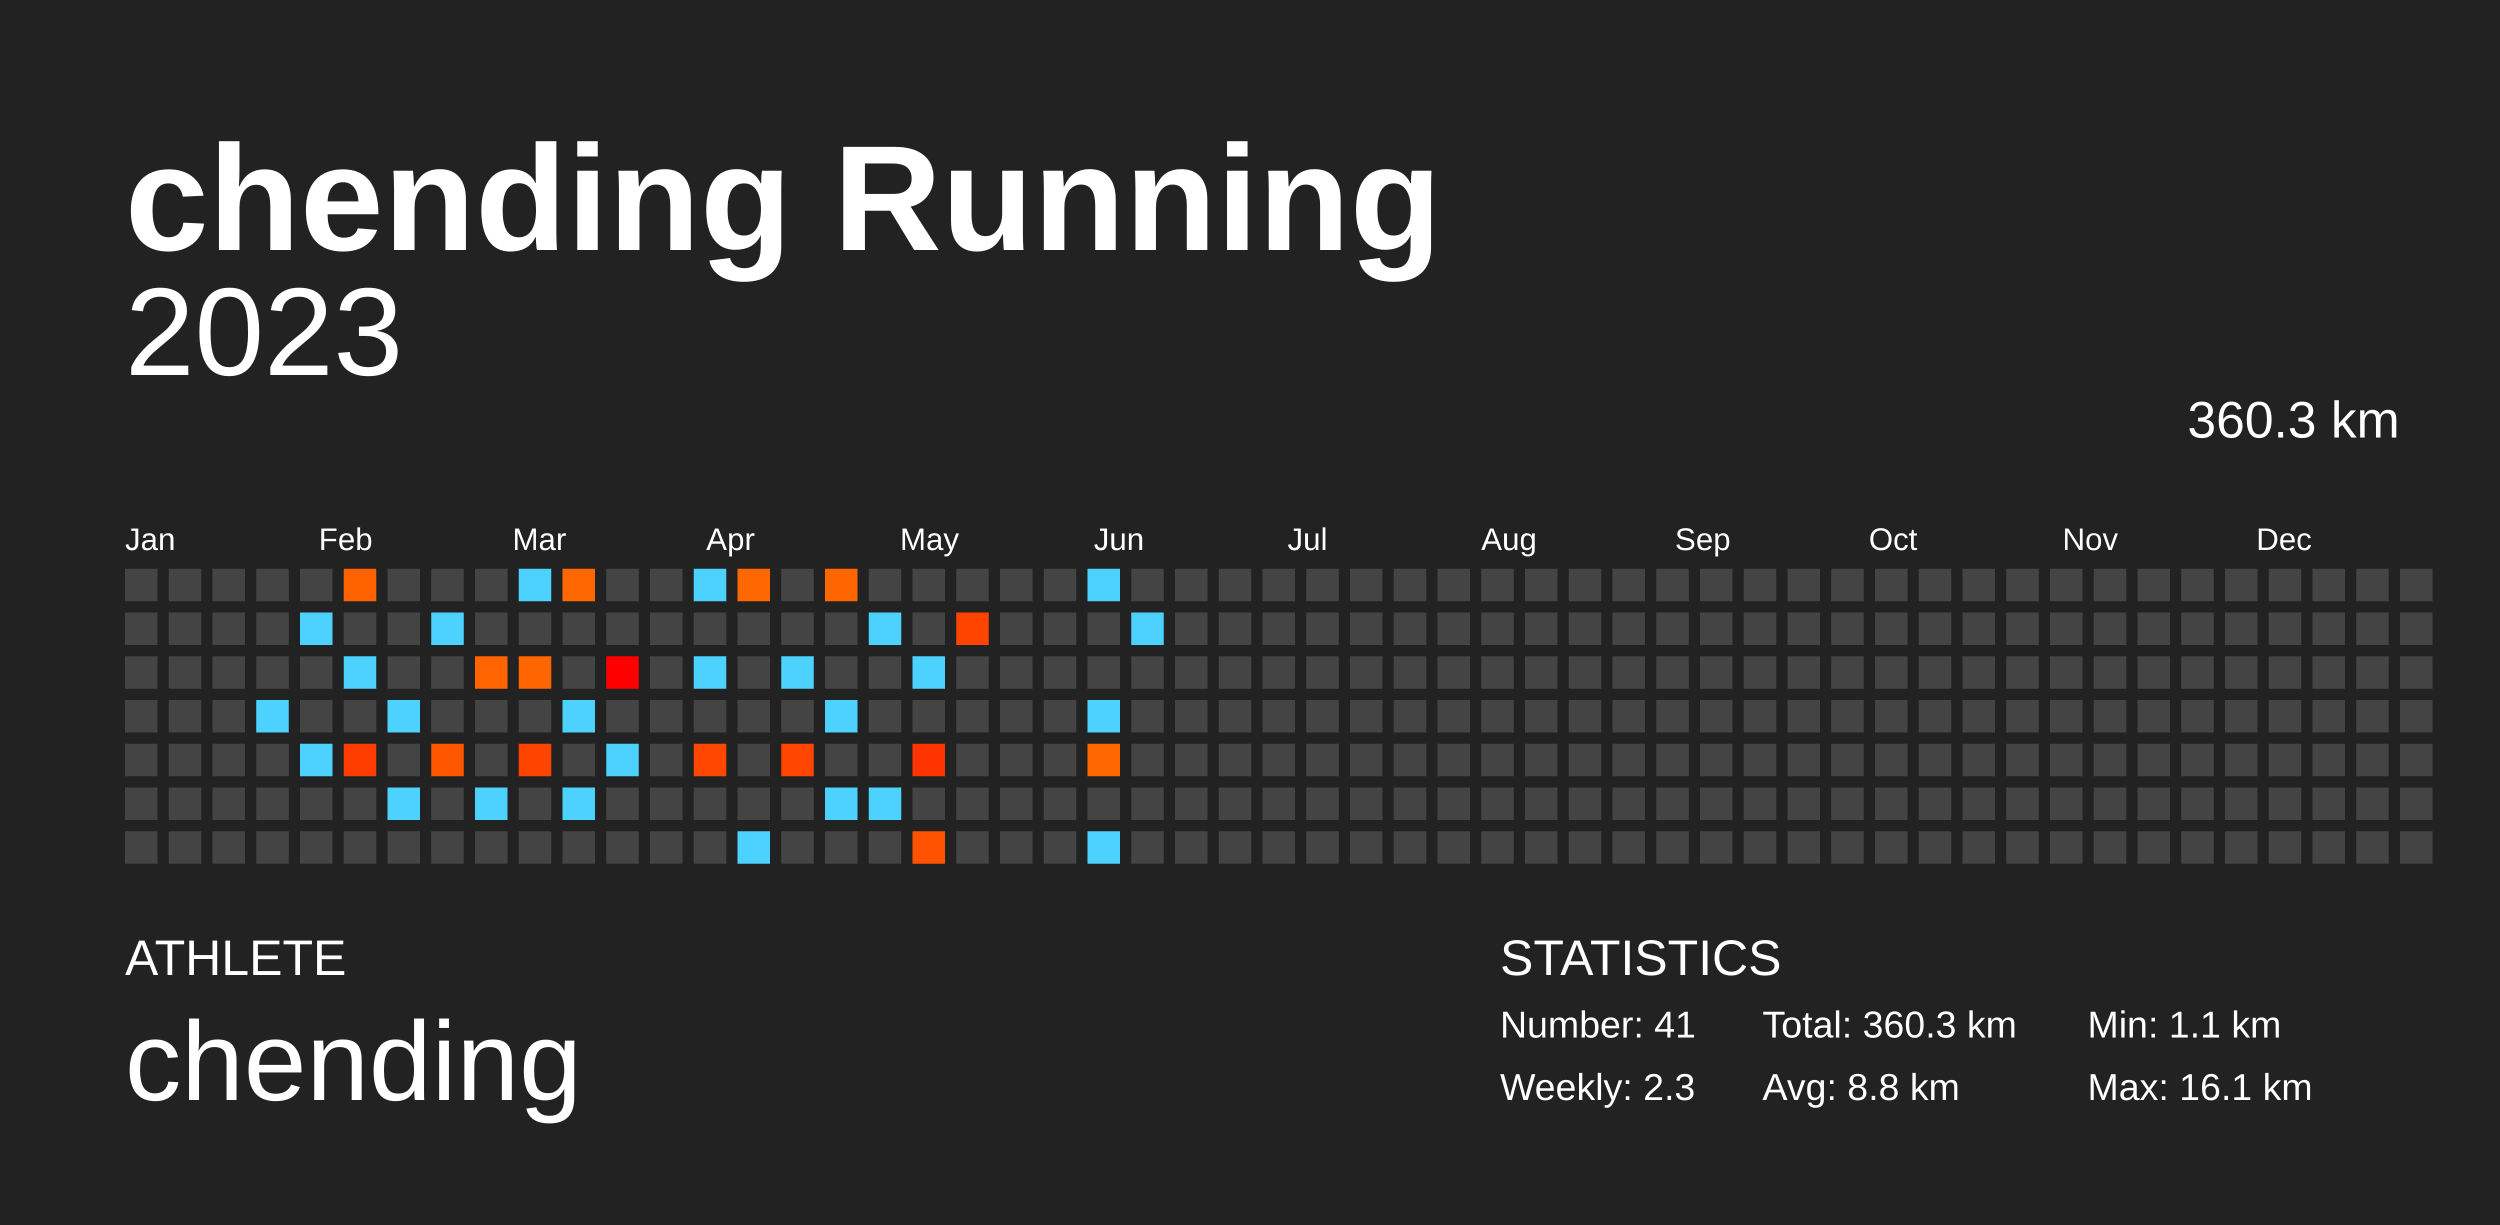
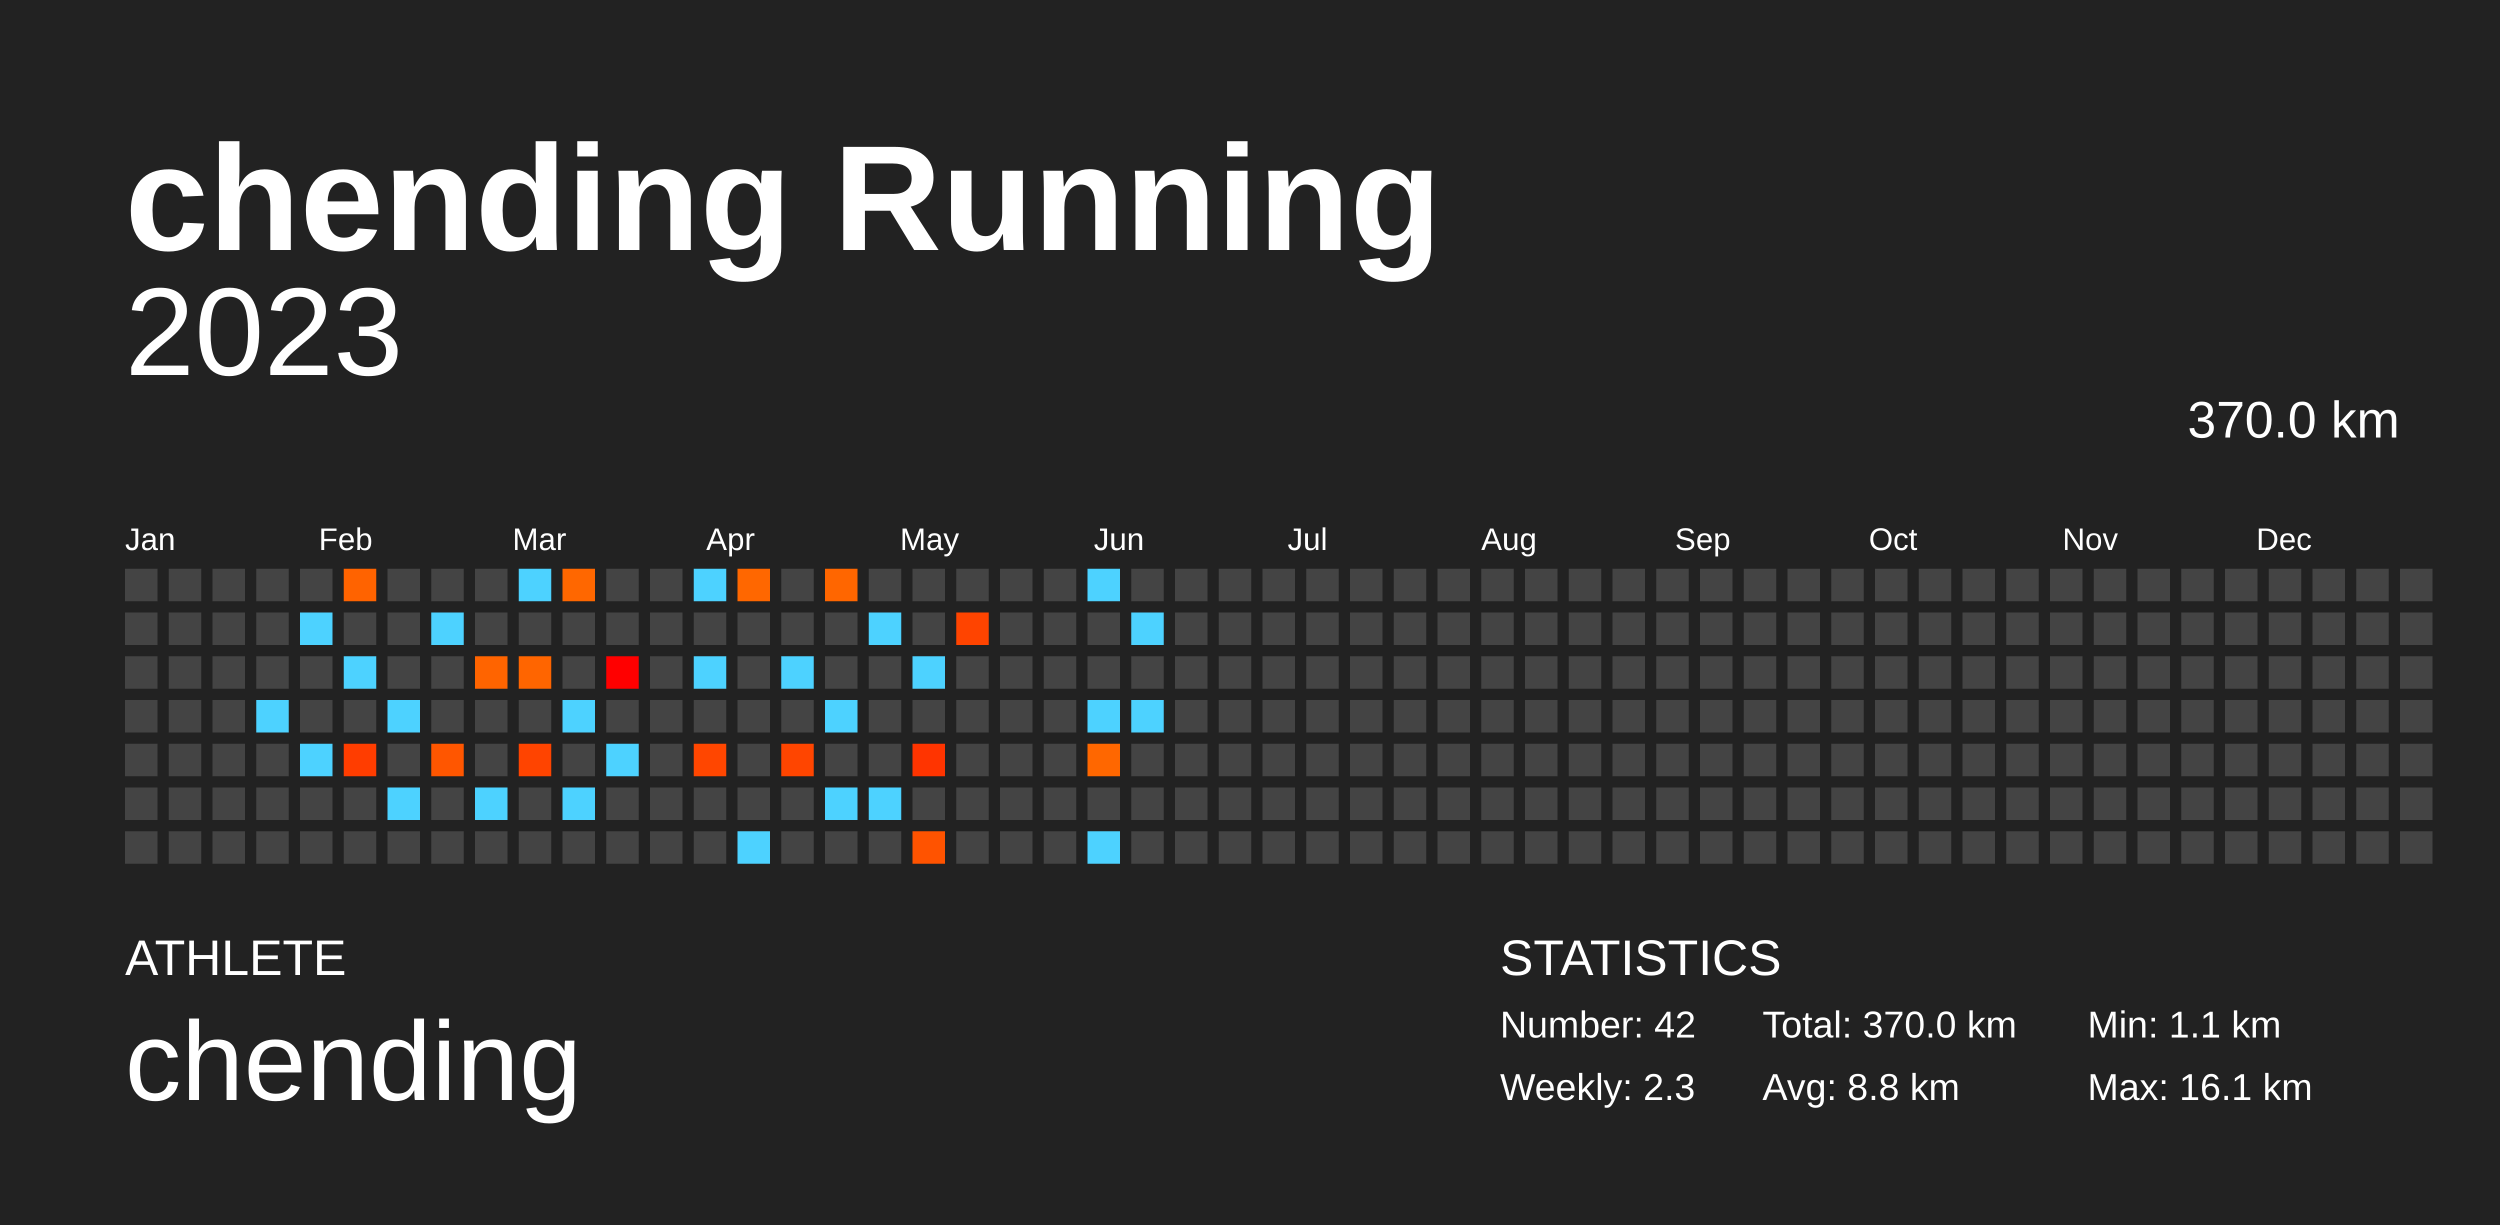
<svg xmlns="http://www.w3.org/2000/svg" baseProfile="full" height="98mm" version="1.1" viewBox="0,0,200,98" width="200mm">
  <defs />
  <rect fill="#222222" height="98" width="200" x="0" y="0" />
  <text fill="#FFFFFF" style="font-size:12px; font-family:Arial; font-weight:bold;" x="10" y="20">chending Running</text>
  <text fill="#FFFFFF" style="font-size:4px; font-family:Arial" x="10" y="78">ATHLETE</text>
  <text fill="#FFFFFF" style="font-size:9px; font-family:Arial" x="10" y="88">chending</text>
  <text fill="#FFFFFF" style="font-size:4px; font-family:Arial" x="120" y="78">STATISTICS</text>
-   <text fill="#FFFFFF" style="font-size:3px; font-family:Arial" x="120" y="83">Number: 41</text>
+   <text fill="#FFFFFF" style="font-size:3px; font-family:Arial" x="120" y="83">Number: 42</text>
  <text fill="#FFFFFF" style="font-size:3px; font-family:Arial" x="120" y="88">Weekly: 2.3</text>
-   <text fill="#FFFFFF" style="font-size:3px; font-family:Arial" x="141" y="83">Total: 360.3 km</text>
+   <text fill="#FFFFFF" style="font-size:3px; font-family:Arial" x="141" y="83">Total: 370.0 km</text>
  <text fill="#FFFFFF" style="font-size:3px; font-family:Arial" x="141" y="88">Avg: 8.8 km</text>
  <text fill="#FFFFFF" style="font-size:3px; font-family:Arial" x="167" y="83">Min: 1.1 km</text>
  <text fill="#FFFFFF" style="font-size:3px; font-family:Arial" x="167" y="88">Max: 16.1 km</text>
  <text alignment-baseline="hanging" fill="#FFFFFF" style="font-size:10.0px; font-family:Arial;" x="10" y="30">2023</text>
-   <text alignment-baseline="hanging" fill="#FFFFFF" style="font-size:4.125px; font-family:Arial;" x="175" y="35">360.3 km</text>
+   <text alignment-baseline="hanging" fill="#FFFFFF" style="font-size:4.125px; font-family:Arial;" x="175" y="35">370.0 km</text>
  <text fill="#FFFFFF" style="font-size:2.5px; font-family:Arial" x="10.0" y="44">Jan</text>
  <text fill="#FFFFFF" style="font-size:2.5px; font-family:Arial" x="25.5" y="44">Feb</text>
  <text fill="#FFFFFF" style="font-size:2.5px; font-family:Arial" x="41.0" y="44">Mar</text>
  <text fill="#FFFFFF" style="font-size:2.5px; font-family:Arial" x="56.5" y="44">Apr</text>
  <text fill="#FFFFFF" style="font-size:2.5px; font-family:Arial" x="72.0" y="44">May</text>
  <text fill="#FFFFFF" style="font-size:2.5px; font-family:Arial" x="87.5" y="44">Jun</text>
  <text fill="#FFFFFF" style="font-size:2.5px; font-family:Arial" x="103.0" y="44">Jul</text>
  <text fill="#FFFFFF" style="font-size:2.5px; font-family:Arial" x="118.5" y="44">Aug</text>
  <text fill="#FFFFFF" style="font-size:2.5px; font-family:Arial" x="134.0" y="44">Sep</text>
  <text fill="#FFFFFF" style="font-size:2.5px; font-family:Arial" x="149.5" y="44">Oct</text>
  <text fill="#FFFFFF" style="font-size:2.5px; font-family:Arial" x="165.0" y="44">Nov</text>
  <text fill="#FFFFFF" style="font-size:2.5px; font-family:Arial" x="180.5" y="44">Dec</text>
  <rect fill="#444444" height="2.6" width="2.6" x="10.0" y="45.5" />
  <rect fill="#444444" height="2.6" width="2.6" x="10.0" y="49.0" />
  <rect fill="#444444" height="2.6" width="2.6" x="10.0" y="52.5" />
  <rect fill="#444444" height="2.6" width="2.6" x="10.0" y="56.0" />
  <rect fill="#444444" height="2.6" width="2.6" x="10.0" y="59.5" />
  <rect fill="#444444" height="2.6" width="2.6" x="10.0" y="63.0" />
  <rect fill="#444444" height="2.6" width="2.6" x="10.0" y="66.5" />
  <rect fill="#444444" height="2.6" width="2.6" x="13.5" y="45.5" />
  <rect fill="#444444" height="2.6" width="2.6" x="13.5" y="49.0" />
  <rect fill="#444444" height="2.6" width="2.6" x="13.5" y="52.5" />
  <rect fill="#444444" height="2.6" width="2.6" x="13.5" y="56.0" />
  <rect fill="#444444" height="2.6" width="2.6" x="13.5" y="59.5" />
  <rect fill="#444444" height="2.6" width="2.6" x="13.5" y="63.0" />
  <rect fill="#444444" height="2.6" width="2.6" x="13.5" y="66.5" />
  <rect fill="#444444" height="2.6" width="2.6" x="17.0" y="45.5" />
  <rect fill="#444444" height="2.6" width="2.6" x="17.0" y="49.0" />
  <rect fill="#444444" height="2.6" width="2.6" x="17.0" y="52.5" />
  <rect fill="#444444" height="2.6" width="2.6" x="17.0" y="56.0" />
  <rect fill="#444444" height="2.6" width="2.6" x="17.0" y="59.5" />
  <rect fill="#444444" height="2.6" width="2.6" x="17.0" y="63.0" />
  <rect fill="#444444" height="2.6" width="2.6" x="17.0" y="66.5" />
  <rect fill="#444444" height="2.6" width="2.6" x="20.5" y="45.5" />
  <rect fill="#444444" height="2.6" width="2.6" x="20.5" y="49.0" />
  <rect fill="#444444" height="2.6" width="2.6" x="20.5" y="52.5" />
  <rect fill="#4dd2ff" height="2.6" width="2.6" x="20.5" y="56.0" />
  <rect fill="#444444" height="2.6" width="2.6" x="20.5" y="59.5" />
  <rect fill="#444444" height="2.6" width="2.6" x="20.5" y="63.0" />
  <rect fill="#444444" height="2.6" width="2.6" x="20.5" y="66.5" />
  <rect fill="#444444" height="2.6" width="2.6" x="24.0" y="45.5" />
  <rect fill="#4dd2ff" height="2.6" width="2.6" x="24.0" y="49.0" />
  <rect fill="#444444" height="2.6" width="2.6" x="24.0" y="52.5" />
  <rect fill="#444444" height="2.6" width="2.6" x="24.0" y="56.0" />
  <rect fill="#4dd2ff" height="2.6" width="2.6" x="24.0" y="59.5" />
  <rect fill="#444444" height="2.6" width="2.6" x="24.0" y="63.0" />
  <rect fill="#444444" height="2.6" width="2.6" x="24.0" y="66.5" />
  <rect fill="#ff6300" height="2.6" width="2.6" x="27.5" y="45.5" />
  <rect fill="#444444" height="2.6" width="2.6" x="27.5" y="49.0" />
  <rect fill="#4dd2ff" height="2.6" width="2.6" x="27.5" y="52.5" />
  <rect fill="#444444" height="2.6" width="2.6" x="27.5" y="56.0" />
  <rect fill="#ff3d00" height="2.6" width="2.6" x="27.5" y="59.5" />
  <rect fill="#444444" height="2.6" width="2.6" x="27.5" y="63.0" />
  <rect fill="#444444" height="2.6" width="2.6" x="27.5" y="66.5" />
  <rect fill="#444444" height="2.6" width="2.6" x="31.0" y="45.5" />
  <rect fill="#444444" height="2.6" width="2.6" x="31.0" y="49.0" />
  <rect fill="#444444" height="2.6" width="2.6" x="31.0" y="52.5" />
  <rect fill="#4dd2ff" height="2.6" width="2.6" x="31.0" y="56.0" />
  <rect fill="#444444" height="2.6" width="2.6" x="31.0" y="59.5" />
  <rect fill="#4dd2ff" height="2.6" width="2.6" x="31.0" y="63.0" />
  <rect fill="#444444" height="2.6" width="2.6" x="31.0" y="66.5" />
  <rect fill="#444444" height="2.6" width="2.6" x="34.5" y="45.5" />
  <rect fill="#4dd2ff" height="2.6" width="2.6" x="34.5" y="49.0" />
  <rect fill="#444444" height="2.6" width="2.6" x="34.5" y="52.5" />
  <rect fill="#444444" height="2.6" width="2.6" x="34.5" y="56.0" />
  <rect fill="#ff5600" height="2.6" width="2.6" x="34.5" y="59.5" />
  <rect fill="#444444" height="2.6" width="2.6" x="34.5" y="63.0" />
  <rect fill="#444444" height="2.6" width="2.6" x="34.5" y="66.5" />
  <rect fill="#444444" height="2.6" width="2.6" x="38.0" y="45.5" />
  <rect fill="#444444" height="2.6" width="2.6" x="38.0" y="49.0" />
  <rect fill="#ff6400" height="2.6" width="2.6" x="38.0" y="52.5" />
  <rect fill="#444444" height="2.6" width="2.6" x="38.0" y="56.0" />
  <rect fill="#444444" height="2.6" width="2.6" x="38.0" y="59.5" />
  <rect fill="#4dd2ff" height="2.6" width="2.6" x="38.0" y="63.0" />
  <rect fill="#444444" height="2.6" width="2.6" x="38.0" y="66.5" />
  <rect fill="#4dd2ff" height="2.6" width="2.6" x="41.5" y="45.5" />
  <rect fill="#444444" height="2.6" width="2.6" x="41.5" y="49.0" />
  <rect fill="#ff6500" height="2.6" width="2.6" x="41.5" y="52.5" />
  <rect fill="#444444" height="2.6" width="2.6" x="41.5" y="56.0" />
  <rect fill="#ff4400" height="2.6" width="2.6" x="41.5" y="59.5" />
  <rect fill="#444444" height="2.6" width="2.6" x="41.5" y="63.0" />
  <rect fill="#444444" height="2.6" width="2.6" x="41.5" y="66.5" />
  <rect fill="#ff6700" height="2.6" width="2.6" x="45.0" y="45.5" />
  <rect fill="#444444" height="2.6" width="2.6" x="45.0" y="49.0" />
  <rect fill="#444444" height="2.6" width="2.6" x="45.0" y="52.5" />
  <rect fill="#4dd2ff" height="2.6" width="2.6" x="45.0" y="56.0" />
  <rect fill="#444444" height="2.6" width="2.6" x="45.0" y="59.5" />
  <rect fill="#4dd2ff" height="2.6" width="2.6" x="45.0" y="63.0" />
  <rect fill="#444444" height="2.6" width="2.6" x="45.0" y="66.5" />
  <rect fill="#444444" height="2.6" width="2.6" x="48.5" y="45.5" />
  <rect fill="#444444" height="2.6" width="2.6" x="48.5" y="49.0" />
  <rect fill="#ff0000" height="2.6" width="2.6" x="48.5" y="52.5" />
  <rect fill="#444444" height="2.6" width="2.6" x="48.5" y="56.0" />
  <rect fill="#4dd2ff" height="2.6" width="2.6" x="48.5" y="59.5" />
  <rect fill="#444444" height="2.6" width="2.6" x="48.5" y="63.0" />
  <rect fill="#444444" height="2.6" width="2.6" x="48.5" y="66.5" />
  <rect fill="#444444" height="2.6" width="2.6" x="52.0" y="45.5" />
  <rect fill="#444444" height="2.6" width="2.6" x="52.0" y="49.0" />
  <rect fill="#444444" height="2.6" width="2.6" x="52.0" y="52.5" />
  <rect fill="#444444" height="2.6" width="2.6" x="52.0" y="56.0" />
  <rect fill="#444444" height="2.6" width="2.6" x="52.0" y="59.5" />
  <rect fill="#444444" height="2.6" width="2.6" x="52.0" y="63.0" />
  <rect fill="#444444" height="2.6" width="2.6" x="52.0" y="66.5" />
  <rect fill="#4dd2ff" height="2.6" width="2.6" x="55.5" y="45.5" />
  <rect fill="#444444" height="2.6" width="2.6" x="55.5" y="49.0" />
  <rect fill="#4dd2ff" height="2.6" width="2.6" x="55.5" y="52.5" />
  <rect fill="#444444" height="2.6" width="2.6" x="55.5" y="56.0" />
  <rect fill="#ff4600" height="2.6" width="2.6" x="55.5" y="59.5" />
  <rect fill="#444444" height="2.6" width="2.6" x="55.5" y="63.0" />
  <rect fill="#444444" height="2.6" width="2.6" x="55.5" y="66.5" />
  <rect fill="#ff6700" height="2.6" width="2.6" x="59.0" y="45.5" />
  <rect fill="#444444" height="2.6" width="2.6" x="59.0" y="49.0" />
  <rect fill="#444444" height="2.6" width="2.6" x="59.0" y="52.5" />
  <rect fill="#444444" height="2.6" width="2.6" x="59.0" y="56.0" />
  <rect fill="#444444" height="2.6" width="2.6" x="59.0" y="59.5" />
  <rect fill="#444444" height="2.6" width="2.6" x="59.0" y="63.0" />
  <rect fill="#4dd2ff" height="2.6" width="2.6" x="59.0" y="66.5" />
  <rect fill="#444444" height="2.6" width="2.6" x="62.5" y="45.5" />
  <rect fill="#444444" height="2.6" width="2.6" x="62.5" y="49.0" />
  <rect fill="#4dd2ff" height="2.6" width="2.6" x="62.5" y="52.5" />
  <rect fill="#444444" height="2.6" width="2.6" x="62.5" y="56.0" />
  <rect fill="#ff4500" height="2.6" width="2.6" x="62.5" y="59.5" />
  <rect fill="#444444" height="2.6" width="2.6" x="62.5" y="63.0" />
  <rect fill="#444444" height="2.6" width="2.6" x="62.5" y="66.5" />
  <rect fill="#ff6600" height="2.6" width="2.6" x="66.0" y="45.5" />
  <rect fill="#444444" height="2.6" width="2.6" x="66.0" y="49.0" />
  <rect fill="#444444" height="2.6" width="2.6" x="66.0" y="52.5" />
  <rect fill="#4dd2ff" height="2.6" width="2.6" x="66.0" y="56.0" />
  <rect fill="#444444" height="2.6" width="2.6" x="66.0" y="59.5" />
  <rect fill="#4dd2ff" height="2.6" width="2.6" x="66.0" y="63.0" />
  <rect fill="#444444" height="2.6" width="2.6" x="66.0" y="66.5" />
  <rect fill="#444444" height="2.6" width="2.6" x="69.5" y="45.5" />
  <rect fill="#4dd2ff" height="2.6" width="2.6" x="69.5" y="49.0" />
  <rect fill="#444444" height="2.6" width="2.6" x="69.5" y="52.5" />
  <rect fill="#444444" height="2.6" width="2.6" x="69.5" y="56.0" />
  <rect fill="#444444" height="2.6" width="2.6" x="69.5" y="59.5" />
  <rect fill="#4dd2ff" height="2.6" width="2.6" x="69.5" y="63.0" />
  <rect fill="#444444" height="2.6" width="2.6" x="69.5" y="66.5" />
  <rect fill="#444444" height="2.6" width="2.6" x="73.0" y="45.5" />
  <rect fill="#444444" height="2.6" width="2.6" x="73.0" y="49.0" />
  <rect fill="#4dd2ff" height="2.6" width="2.6" x="73.0" y="52.5" />
  <rect fill="#444444" height="2.6" width="2.6" x="73.0" y="56.0" />
  <rect fill="#ff3400" height="2.6" width="2.6" x="73.0" y="59.5" />
  <rect fill="#444444" height="2.6" width="2.6" x="73.0" y="63.0" />
  <rect fill="#ff5300" height="2.6" width="2.6" x="73.0" y="66.5" />
  <rect fill="#444444" height="2.6" width="2.6" x="76.5" y="45.5" />
  <rect fill="#ff4400" height="2.6" width="2.6" x="76.5" y="49.0" />
  <rect fill="#444444" height="2.6" width="2.6" x="76.5" y="52.5" />
  <rect fill="#444444" height="2.6" width="2.6" x="76.5" y="56.0" />
  <rect fill="#444444" height="2.6" width="2.6" x="76.5" y="59.5" />
  <rect fill="#444444" height="2.6" width="2.6" x="76.5" y="63.0" />
  <rect fill="#444444" height="2.6" width="2.6" x="76.5" y="66.5" />
  <rect fill="#444444" height="2.6" width="2.6" x="80.0" y="45.5" />
  <rect fill="#444444" height="2.6" width="2.6" x="80.0" y="49.0" />
  <rect fill="#444444" height="2.6" width="2.6" x="80.0" y="52.5" />
  <rect fill="#444444" height="2.6" width="2.6" x="80.0" y="56.0" />
  <rect fill="#444444" height="2.6" width="2.6" x="80.0" y="59.5" />
  <rect fill="#444444" height="2.6" width="2.6" x="80.0" y="63.0" />
  <rect fill="#444444" height="2.6" width="2.6" x="80.0" y="66.5" />
  <rect fill="#444444" height="2.6" width="2.6" x="83.5" y="45.5" />
  <rect fill="#444444" height="2.6" width="2.6" x="83.5" y="49.0" />
  <rect fill="#444444" height="2.6" width="2.6" x="83.5" y="52.5" />
  <rect fill="#444444" height="2.6" width="2.6" x="83.5" y="56.0" />
  <rect fill="#444444" height="2.6" width="2.6" x="83.5" y="59.5" />
  <rect fill="#444444" height="2.6" width="2.6" x="83.5" y="63.0" />
  <rect fill="#444444" height="2.6" width="2.6" x="83.5" y="66.5" />
  <rect fill="#4dd2ff" height="2.6" width="2.6" x="87.0" y="45.5" />
  <rect fill="#444444" height="2.6" width="2.6" x="87.0" y="49.0" />
  <rect fill="#444444" height="2.6" width="2.6" x="87.0" y="52.5" />
  <rect fill="#4dd2ff" height="2.6" width="2.6" x="87.0" y="56.0" />
  <rect fill="#ff6700" height="2.6" width="2.6" x="87.0" y="59.5" />
  <rect fill="#444444" height="2.6" width="2.6" x="87.0" y="63.0" />
  <rect fill="#4dd2ff" height="2.6" width="2.6" x="87.0" y="66.5" />
  <rect fill="#444444" height="2.6" width="2.6" x="90.5" y="45.5" />
  <rect fill="#4dd2ff" height="2.6" width="2.6" x="90.5" y="49.0" />
  <rect fill="#444444" height="2.6" width="2.6" x="90.5" y="52.5" />
-   <rect fill="#444444" height="2.6" width="2.6" x="90.5" y="56.0" />
+   <rect fill="#4dd2ff" height="2.6" width="2.6" x="90.5" y="56.0" />
  <rect fill="#444444" height="2.6" width="2.6" x="90.5" y="59.5" />
  <rect fill="#444444" height="2.6" width="2.6" x="90.5" y="63.0" />
  <rect fill="#444444" height="2.6" width="2.6" x="90.5" y="66.5" />
  <rect fill="#444444" height="2.6" width="2.6" x="94.0" y="45.5" />
  <rect fill="#444444" height="2.6" width="2.6" x="94.0" y="49.0" />
  <rect fill="#444444" height="2.6" width="2.6" x="94.0" y="52.5" />
  <rect fill="#444444" height="2.6" width="2.6" x="94.0" y="56.0" />
  <rect fill="#444444" height="2.6" width="2.6" x="94.0" y="59.5" />
  <rect fill="#444444" height="2.6" width="2.6" x="94.0" y="63.0" />
  <rect fill="#444444" height="2.6" width="2.6" x="94.0" y="66.5" />
  <rect fill="#444444" height="2.6" width="2.6" x="97.5" y="45.5" />
  <rect fill="#444444" height="2.6" width="2.6" x="97.5" y="49.0" />
  <rect fill="#444444" height="2.6" width="2.6" x="97.5" y="52.5" />
  <rect fill="#444444" height="2.6" width="2.6" x="97.5" y="56.0" />
  <rect fill="#444444" height="2.6" width="2.6" x="97.5" y="59.5" />
  <rect fill="#444444" height="2.6" width="2.6" x="97.5" y="63.0" />
  <rect fill="#444444" height="2.6" width="2.6" x="97.5" y="66.5" />
  <rect fill="#444444" height="2.6" width="2.6" x="101.0" y="45.5" />
  <rect fill="#444444" height="2.6" width="2.6" x="101.0" y="49.0" />
  <rect fill="#444444" height="2.6" width="2.6" x="101.0" y="52.5" />
  <rect fill="#444444" height="2.6" width="2.6" x="101.0" y="56.0" />
  <rect fill="#444444" height="2.6" width="2.6" x="101.0" y="59.5" />
  <rect fill="#444444" height="2.6" width="2.6" x="101.0" y="63.0" />
  <rect fill="#444444" height="2.6" width="2.6" x="101.0" y="66.5" />
  <rect fill="#444444" height="2.6" width="2.6" x="104.5" y="45.5" />
  <rect fill="#444444" height="2.6" width="2.6" x="104.5" y="49.0" />
  <rect fill="#444444" height="2.6" width="2.6" x="104.5" y="52.5" />
  <rect fill="#444444" height="2.6" width="2.6" x="104.5" y="56.0" />
  <rect fill="#444444" height="2.6" width="2.6" x="104.5" y="59.5" />
  <rect fill="#444444" height="2.6" width="2.6" x="104.5" y="63.0" />
  <rect fill="#444444" height="2.6" width="2.6" x="104.5" y="66.5" />
  <rect fill="#444444" height="2.6" width="2.6" x="108.0" y="45.5" />
  <rect fill="#444444" height="2.6" width="2.6" x="108.0" y="49.0" />
  <rect fill="#444444" height="2.6" width="2.6" x="108.0" y="52.5" />
  <rect fill="#444444" height="2.6" width="2.6" x="108.0" y="56.0" />
  <rect fill="#444444" height="2.6" width="2.6" x="108.0" y="59.5" />
  <rect fill="#444444" height="2.6" width="2.6" x="108.0" y="63.0" />
  <rect fill="#444444" height="2.6" width="2.6" x="108.0" y="66.5" />
  <rect fill="#444444" height="2.6" width="2.6" x="111.5" y="45.5" />
  <rect fill="#444444" height="2.6" width="2.6" x="111.5" y="49.0" />
  <rect fill="#444444" height="2.6" width="2.6" x="111.5" y="52.5" />
  <rect fill="#444444" height="2.6" width="2.6" x="111.5" y="56.0" />
  <rect fill="#444444" height="2.6" width="2.6" x="111.5" y="59.5" />
  <rect fill="#444444" height="2.6" width="2.6" x="111.5" y="63.0" />
  <rect fill="#444444" height="2.6" width="2.6" x="111.5" y="66.5" />
  <rect fill="#444444" height="2.6" width="2.6" x="115.0" y="45.5" />
  <rect fill="#444444" height="2.6" width="2.6" x="115.0" y="49.0" />
  <rect fill="#444444" height="2.6" width="2.6" x="115.0" y="52.5" />
  <rect fill="#444444" height="2.6" width="2.6" x="115.0" y="56.0" />
  <rect fill="#444444" height="2.6" width="2.6" x="115.0" y="59.5" />
  <rect fill="#444444" height="2.6" width="2.6" x="115.0" y="63.0" />
  <rect fill="#444444" height="2.6" width="2.6" x="115.0" y="66.5" />
  <rect fill="#444444" height="2.6" width="2.6" x="118.5" y="45.5" />
  <rect fill="#444444" height="2.6" width="2.6" x="118.5" y="49.0" />
  <rect fill="#444444" height="2.6" width="2.6" x="118.5" y="52.5" />
  <rect fill="#444444" height="2.6" width="2.6" x="118.5" y="56.0" />
  <rect fill="#444444" height="2.6" width="2.6" x="118.5" y="59.5" />
  <rect fill="#444444" height="2.6" width="2.6" x="118.5" y="63.0" />
  <rect fill="#444444" height="2.6" width="2.6" x="118.5" y="66.5" />
  <rect fill="#444444" height="2.6" width="2.6" x="122.0" y="45.5" />
  <rect fill="#444444" height="2.6" width="2.6" x="122.0" y="49.0" />
  <rect fill="#444444" height="2.6" width="2.6" x="122.0" y="52.5" />
  <rect fill="#444444" height="2.6" width="2.6" x="122.0" y="56.0" />
  <rect fill="#444444" height="2.6" width="2.6" x="122.0" y="59.5" />
  <rect fill="#444444" height="2.6" width="2.6" x="122.0" y="63.0" />
  <rect fill="#444444" height="2.6" width="2.6" x="122.0" y="66.5" />
  <rect fill="#444444" height="2.6" width="2.6" x="125.5" y="45.5" />
  <rect fill="#444444" height="2.6" width="2.6" x="125.5" y="49.0" />
  <rect fill="#444444" height="2.6" width="2.6" x="125.5" y="52.5" />
  <rect fill="#444444" height="2.6" width="2.6" x="125.5" y="56.0" />
  <rect fill="#444444" height="2.6" width="2.6" x="125.5" y="59.5" />
  <rect fill="#444444" height="2.6" width="2.6" x="125.5" y="63.0" />
  <rect fill="#444444" height="2.6" width="2.6" x="125.5" y="66.5" />
  <rect fill="#444444" height="2.6" width="2.6" x="129.0" y="45.5" />
  <rect fill="#444444" height="2.6" width="2.6" x="129.0" y="49.0" />
  <rect fill="#444444" height="2.6" width="2.6" x="129.0" y="52.5" />
  <rect fill="#444444" height="2.6" width="2.6" x="129.0" y="56.0" />
  <rect fill="#444444" height="2.6" width="2.6" x="129.0" y="59.5" />
  <rect fill="#444444" height="2.6" width="2.6" x="129.0" y="63.0" />
  <rect fill="#444444" height="2.6" width="2.6" x="129.0" y="66.5" />
  <rect fill="#444444" height="2.6" width="2.6" x="132.5" y="45.5" />
  <rect fill="#444444" height="2.6" width="2.6" x="132.5" y="49.0" />
  <rect fill="#444444" height="2.6" width="2.6" x="132.5" y="52.5" />
  <rect fill="#444444" height="2.6" width="2.6" x="132.5" y="56.0" />
  <rect fill="#444444" height="2.6" width="2.6" x="132.5" y="59.5" />
  <rect fill="#444444" height="2.6" width="2.6" x="132.5" y="63.0" />
  <rect fill="#444444" height="2.6" width="2.6" x="132.5" y="66.5" />
  <rect fill="#444444" height="2.6" width="2.6" x="136.0" y="45.5" />
  <rect fill="#444444" height="2.6" width="2.6" x="136.0" y="49.0" />
  <rect fill="#444444" height="2.6" width="2.6" x="136.0" y="52.5" />
  <rect fill="#444444" height="2.6" width="2.6" x="136.0" y="56.0" />
  <rect fill="#444444" height="2.6" width="2.6" x="136.0" y="59.5" />
  <rect fill="#444444" height="2.6" width="2.6" x="136.0" y="63.0" />
  <rect fill="#444444" height="2.6" width="2.6" x="136.0" y="66.5" />
  <rect fill="#444444" height="2.6" width="2.6" x="139.5" y="45.5" />
  <rect fill="#444444" height="2.6" width="2.6" x="139.5" y="49.0" />
  <rect fill="#444444" height="2.6" width="2.6" x="139.5" y="52.5" />
  <rect fill="#444444" height="2.6" width="2.6" x="139.5" y="56.0" />
  <rect fill="#444444" height="2.6" width="2.6" x="139.5" y="59.5" />
  <rect fill="#444444" height="2.6" width="2.6" x="139.5" y="63.0" />
  <rect fill="#444444" height="2.6" width="2.6" x="139.5" y="66.5" />
  <rect fill="#444444" height="2.6" width="2.6" x="143.0" y="45.5" />
  <rect fill="#444444" height="2.6" width="2.6" x="143.0" y="49.0" />
  <rect fill="#444444" height="2.6" width="2.6" x="143.0" y="52.5" />
  <rect fill="#444444" height="2.6" width="2.6" x="143.0" y="56.0" />
  <rect fill="#444444" height="2.6" width="2.6" x="143.0" y="59.5" />
  <rect fill="#444444" height="2.6" width="2.6" x="143.0" y="63.0" />
  <rect fill="#444444" height="2.6" width="2.6" x="143.0" y="66.5" />
  <rect fill="#444444" height="2.6" width="2.6" x="146.5" y="45.5" />
  <rect fill="#444444" height="2.6" width="2.6" x="146.5" y="49.0" />
  <rect fill="#444444" height="2.6" width="2.6" x="146.5" y="52.5" />
  <rect fill="#444444" height="2.6" width="2.6" x="146.5" y="56.0" />
  <rect fill="#444444" height="2.6" width="2.6" x="146.5" y="59.5" />
  <rect fill="#444444" height="2.6" width="2.6" x="146.5" y="63.0" />
  <rect fill="#444444" height="2.6" width="2.6" x="146.5" y="66.5" />
  <rect fill="#444444" height="2.6" width="2.6" x="150.0" y="45.5" />
  <rect fill="#444444" height="2.6" width="2.6" x="150.0" y="49.0" />
  <rect fill="#444444" height="2.6" width="2.6" x="150.0" y="52.5" />
  <rect fill="#444444" height="2.6" width="2.6" x="150.0" y="56.0" />
  <rect fill="#444444" height="2.6" width="2.6" x="150.0" y="59.5" />
  <rect fill="#444444" height="2.6" width="2.6" x="150.0" y="63.0" />
  <rect fill="#444444" height="2.6" width="2.6" x="150.0" y="66.5" />
  <rect fill="#444444" height="2.6" width="2.6" x="153.5" y="45.5" />
  <rect fill="#444444" height="2.6" width="2.6" x="153.5" y="49.0" />
  <rect fill="#444444" height="2.6" width="2.6" x="153.5" y="52.5" />
  <rect fill="#444444" height="2.6" width="2.6" x="153.5" y="56.0" />
  <rect fill="#444444" height="2.6" width="2.6" x="153.5" y="59.5" />
  <rect fill="#444444" height="2.6" width="2.6" x="153.5" y="63.0" />
  <rect fill="#444444" height="2.6" width="2.6" x="153.5" y="66.5" />
  <rect fill="#444444" height="2.6" width="2.6" x="157.0" y="45.5" />
  <rect fill="#444444" height="2.6" width="2.6" x="157.0" y="49.0" />
  <rect fill="#444444" height="2.6" width="2.6" x="157.0" y="52.5" />
  <rect fill="#444444" height="2.6" width="2.6" x="157.0" y="56.0" />
  <rect fill="#444444" height="2.6" width="2.6" x="157.0" y="59.5" />
  <rect fill="#444444" height="2.6" width="2.6" x="157.0" y="63.0" />
  <rect fill="#444444" height="2.6" width="2.6" x="157.0" y="66.5" />
  <rect fill="#444444" height="2.6" width="2.6" x="160.5" y="45.5" />
  <rect fill="#444444" height="2.6" width="2.6" x="160.5" y="49.0" />
  <rect fill="#444444" height="2.6" width="2.6" x="160.5" y="52.5" />
  <rect fill="#444444" height="2.6" width="2.6" x="160.5" y="56.0" />
  <rect fill="#444444" height="2.6" width="2.6" x="160.5" y="59.5" />
  <rect fill="#444444" height="2.6" width="2.6" x="160.5" y="63.0" />
  <rect fill="#444444" height="2.6" width="2.6" x="160.5" y="66.5" />
  <rect fill="#444444" height="2.6" width="2.6" x="164.0" y="45.5" />
  <rect fill="#444444" height="2.6" width="2.6" x="164.0" y="49.0" />
  <rect fill="#444444" height="2.6" width="2.6" x="164.0" y="52.5" />
  <rect fill="#444444" height="2.6" width="2.6" x="164.0" y="56.0" />
  <rect fill="#444444" height="2.6" width="2.6" x="164.0" y="59.5" />
  <rect fill="#444444" height="2.6" width="2.6" x="164.0" y="63.0" />
  <rect fill="#444444" height="2.6" width="2.6" x="164.0" y="66.5" />
  <rect fill="#444444" height="2.6" width="2.6" x="167.5" y="45.5" />
  <rect fill="#444444" height="2.6" width="2.6" x="167.5" y="49.0" />
  <rect fill="#444444" height="2.6" width="2.6" x="167.5" y="52.5" />
  <rect fill="#444444" height="2.6" width="2.6" x="167.5" y="56.0" />
  <rect fill="#444444" height="2.6" width="2.6" x="167.5" y="59.5" />
  <rect fill="#444444" height="2.6" width="2.6" x="167.5" y="63.0" />
  <rect fill="#444444" height="2.6" width="2.6" x="167.5" y="66.5" />
  <rect fill="#444444" height="2.6" width="2.6" x="171.0" y="45.5" />
  <rect fill="#444444" height="2.6" width="2.6" x="171.0" y="49.0" />
  <rect fill="#444444" height="2.6" width="2.6" x="171.0" y="52.5" />
  <rect fill="#444444" height="2.6" width="2.6" x="171.0" y="56.0" />
  <rect fill="#444444" height="2.6" width="2.6" x="171.0" y="59.5" />
  <rect fill="#444444" height="2.6" width="2.6" x="171.0" y="63.0" />
  <rect fill="#444444" height="2.6" width="2.6" x="171.0" y="66.5" />
  <rect fill="#444444" height="2.6" width="2.6" x="174.5" y="45.5" />
  <rect fill="#444444" height="2.6" width="2.6" x="174.5" y="49.0" />
  <rect fill="#444444" height="2.6" width="2.6" x="174.5" y="52.5" />
  <rect fill="#444444" height="2.6" width="2.6" x="174.5" y="56.0" />
  <rect fill="#444444" height="2.6" width="2.6" x="174.5" y="59.5" />
  <rect fill="#444444" height="2.6" width="2.6" x="174.5" y="63.0" />
  <rect fill="#444444" height="2.6" width="2.6" x="174.5" y="66.5" />
  <rect fill="#444444" height="2.6" width="2.6" x="178.0" y="45.5" />
  <rect fill="#444444" height="2.6" width="2.6" x="178.0" y="49.0" />
  <rect fill="#444444" height="2.6" width="2.6" x="178.0" y="52.5" />
  <rect fill="#444444" height="2.6" width="2.6" x="178.0" y="56.0" />
  <rect fill="#444444" height="2.6" width="2.6" x="178.0" y="59.5" />
  <rect fill="#444444" height="2.6" width="2.6" x="178.0" y="63.0" />
  <rect fill="#444444" height="2.6" width="2.6" x="178.0" y="66.5" />
  <rect fill="#444444" height="2.6" width="2.6" x="181.5" y="45.5" />
  <rect fill="#444444" height="2.6" width="2.6" x="181.5" y="49.0" />
  <rect fill="#444444" height="2.6" width="2.6" x="181.5" y="52.5" />
  <rect fill="#444444" height="2.6" width="2.6" x="181.5" y="56.0" />
  <rect fill="#444444" height="2.6" width="2.6" x="181.5" y="59.5" />
  <rect fill="#444444" height="2.6" width="2.6" x="181.5" y="63.0" />
  <rect fill="#444444" height="2.6" width="2.6" x="181.5" y="66.5" />
  <rect fill="#444444" height="2.6" width="2.6" x="185.0" y="45.5" />
  <rect fill="#444444" height="2.6" width="2.6" x="185.0" y="49.0" />
  <rect fill="#444444" height="2.6" width="2.6" x="185.0" y="52.5" />
  <rect fill="#444444" height="2.6" width="2.6" x="185.0" y="56.0" />
  <rect fill="#444444" height="2.6" width="2.6" x="185.0" y="59.5" />
  <rect fill="#444444" height="2.6" width="2.6" x="185.0" y="63.0" />
  <rect fill="#444444" height="2.6" width="2.6" x="185.0" y="66.5" />
  <rect fill="#444444" height="2.6" width="2.6" x="188.5" y="45.5" />
  <rect fill="#444444" height="2.6" width="2.6" x="188.5" y="49.0" />
  <rect fill="#444444" height="2.6" width="2.6" x="188.5" y="52.5" />
  <rect fill="#444444" height="2.6" width="2.6" x="188.5" y="56.0" />
  <rect fill="#444444" height="2.6" width="2.6" x="188.5" y="59.5" />
  <rect fill="#444444" height="2.6" width="2.6" x="188.5" y="63.0" />
  <rect fill="#444444" height="2.6" width="2.6" x="188.5" y="66.5" />
  <rect fill="#444444" height="2.6" width="2.6" x="192.0" y="45.5" />
  <rect fill="#444444" height="2.6" width="2.6" x="192.0" y="49.0" />
  <rect fill="#444444" height="2.6" width="2.6" x="192.0" y="52.5" />
  <rect fill="#444444" height="2.6" width="2.6" x="192.0" y="56.0" />
  <rect fill="#444444" height="2.6" width="2.6" x="192.0" y="59.5" />
  <rect fill="#444444" height="2.6" width="2.6" x="192.0" y="63.0" />
  <rect fill="#444444" height="2.6" width="2.6" x="192.0" y="66.5" />
</svg>
